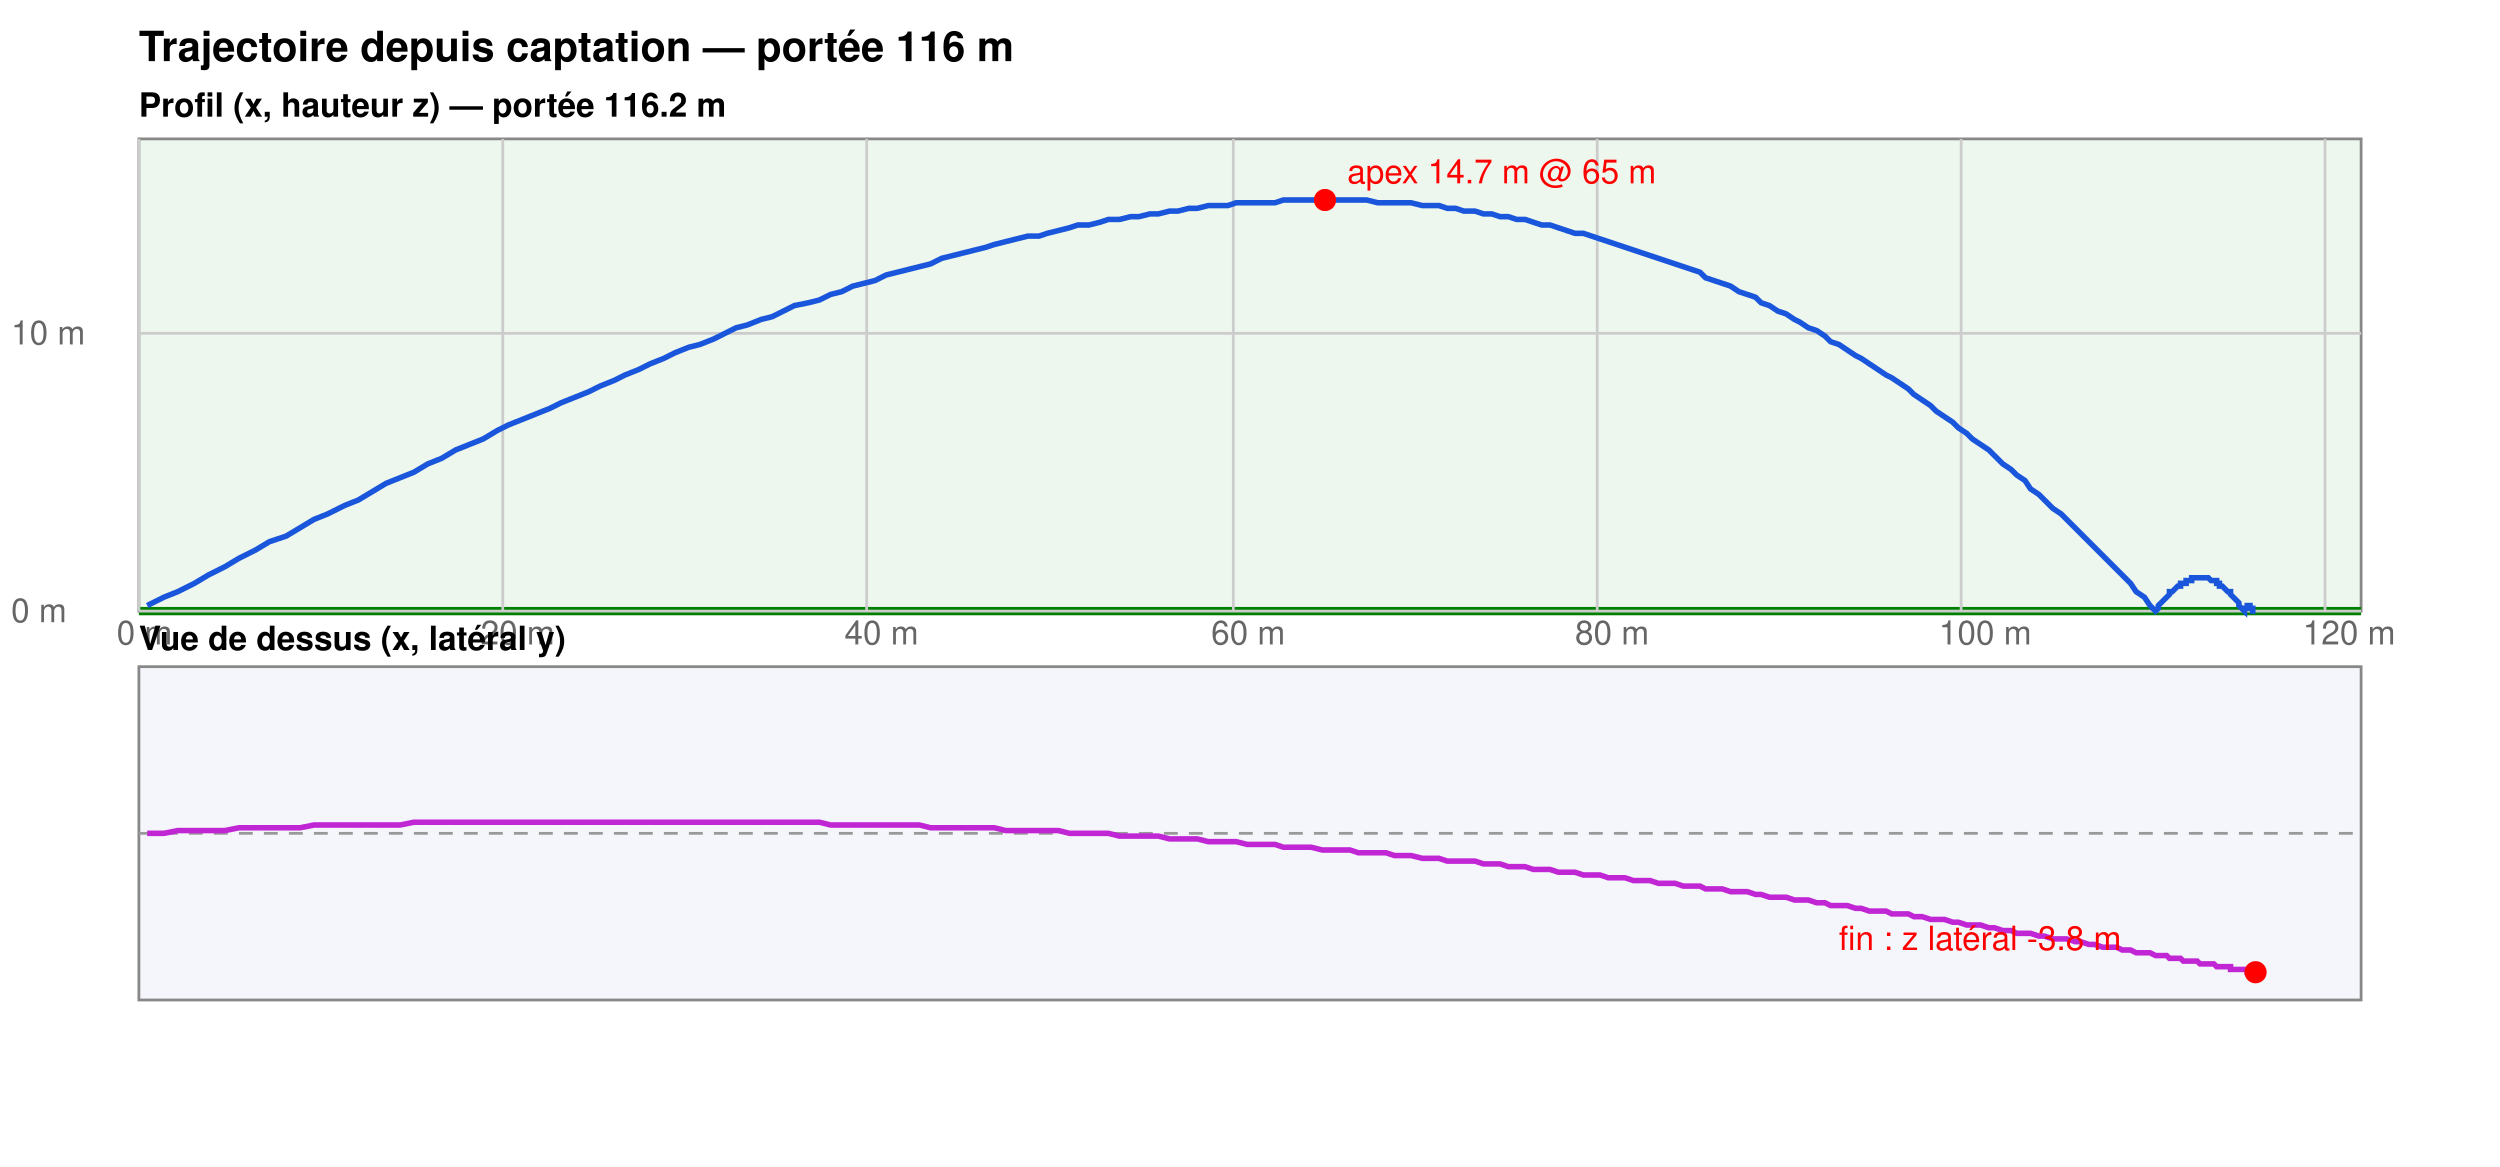
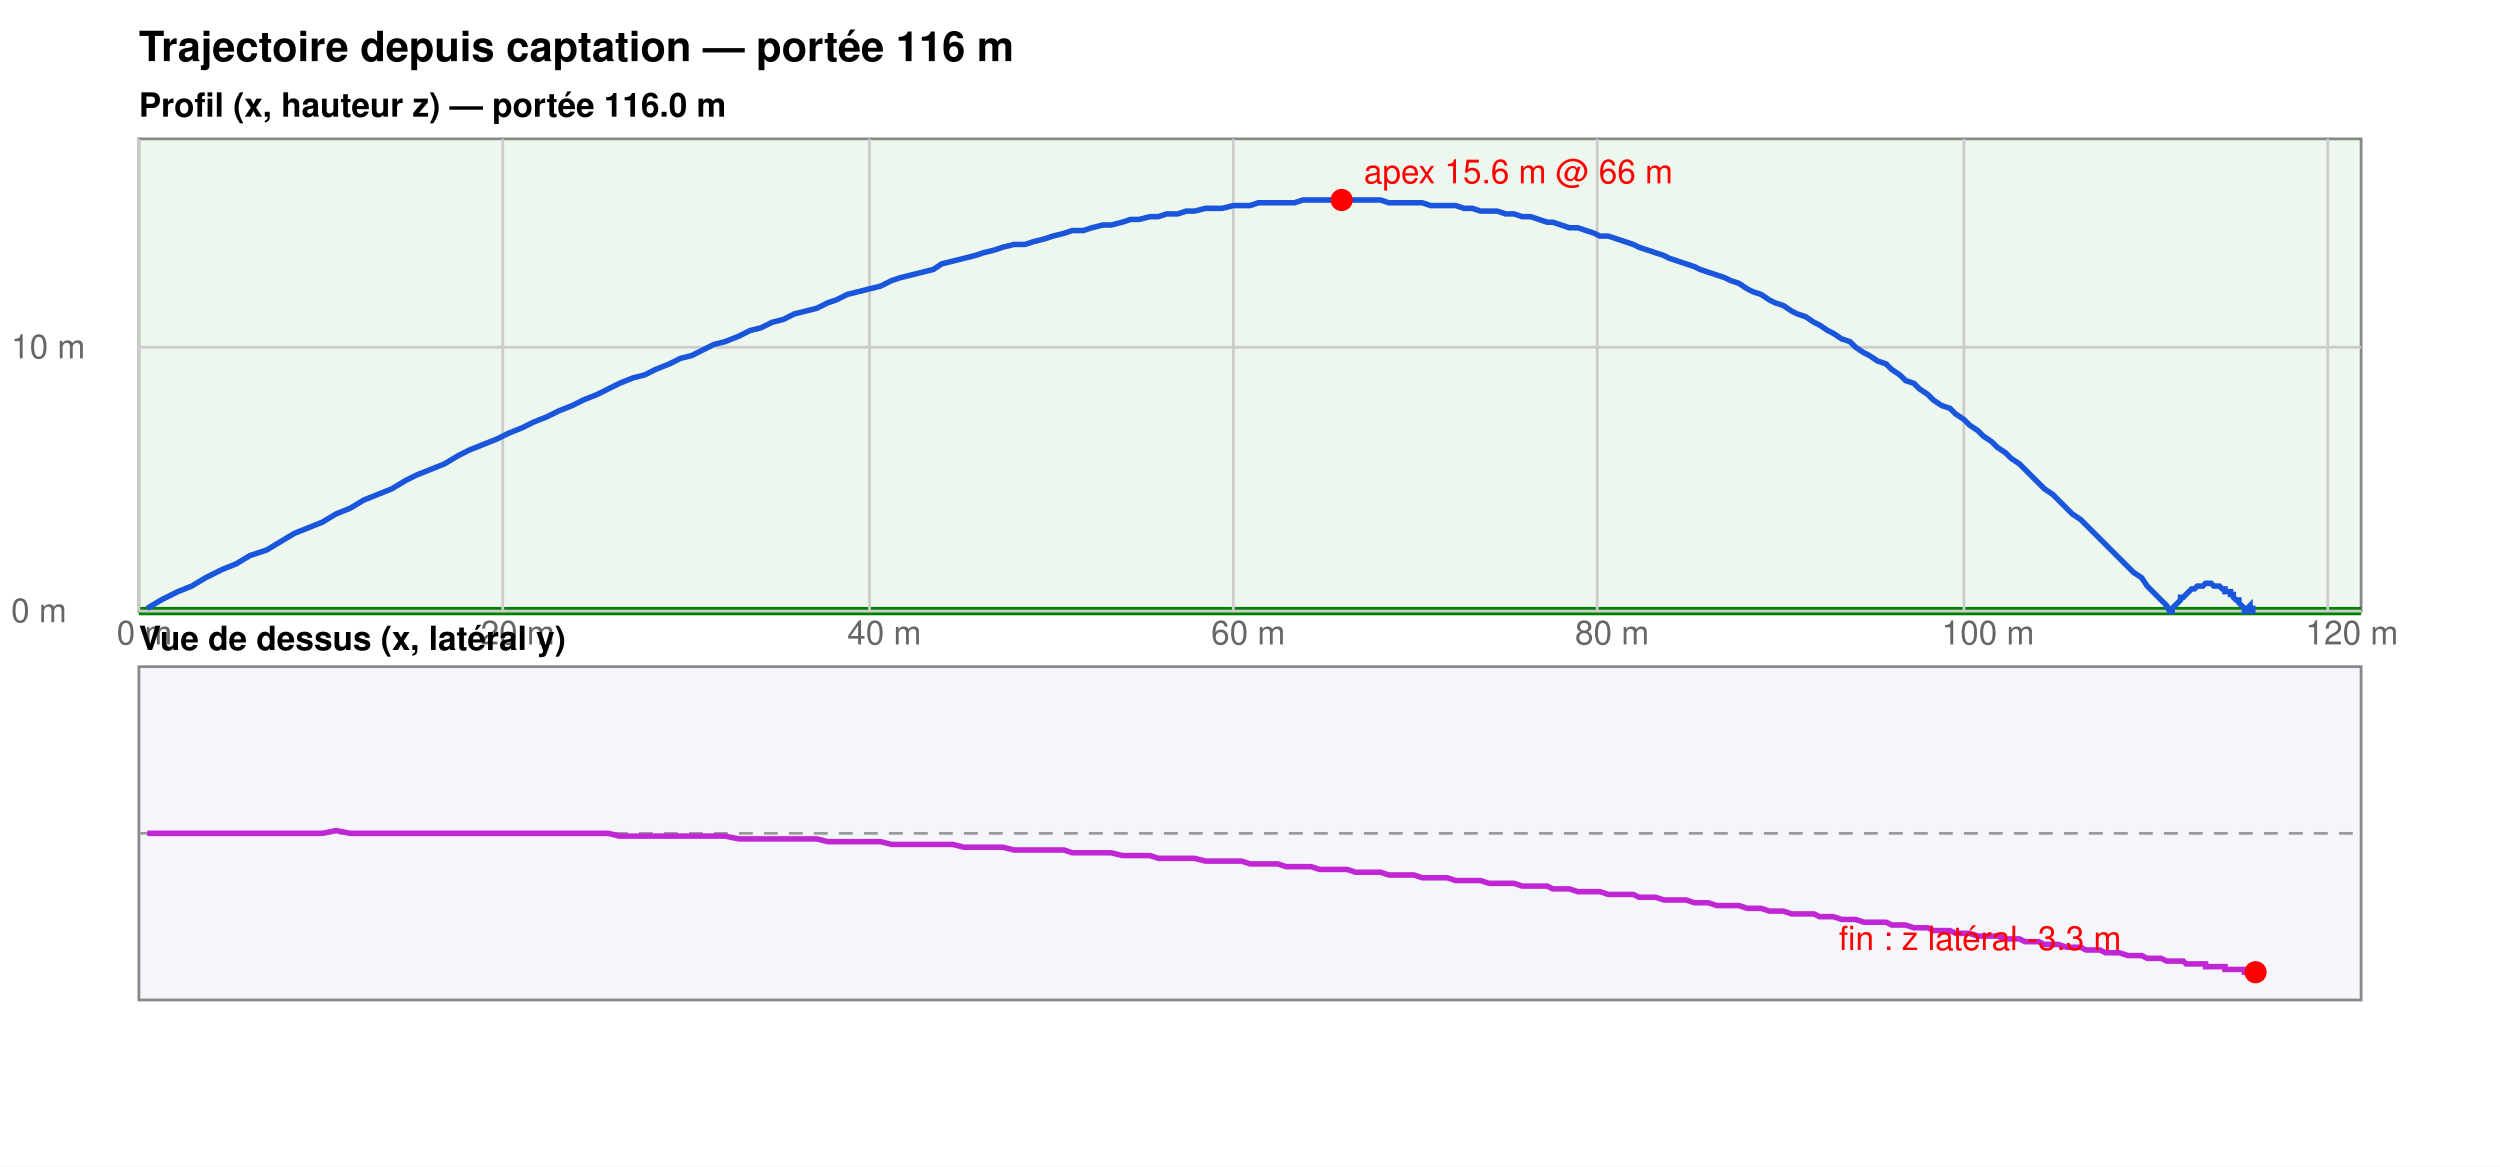
<svg xmlns="http://www.w3.org/2000/svg" width="900" height="420" font-family="Helvetica" font-size="12">
  <rect width="900" height="420" fill="white" />
  <text x="50" y="22" font-size="15" font-weight="bold">Trajectoire depuis captation — portée 116 m</text>
  <rect x="50" y="50" width="800" height="170" fill="#eef7ee" stroke="#888" />
  <line x1="50" y1="220" x2="850" y2="220" stroke="green" stroke-width="3" />
  <line x1="50" y1="220" x2="50" y2="50" stroke="#ccc" />
  <text x="42" y="232" fill="#666">0 m</text>
  <line x1="181" y1="220" x2="181" y2="50" stroke="#ccc" />
  <text x="173" y="232" fill="#666">20 m</text>
-   <line x1="312" y1="220" x2="312" y2="50" stroke="#ccc" />
-   <text x="304" y="232" fill="#666">40 m</text>
+   <line x1="313" y1="220" x2="313" y2="50" stroke="#ccc" />
+   <text x="305" y="232" fill="#666">40 m</text>
  <line x1="444" y1="220" x2="444" y2="50" stroke="#ccc" />
  <text x="436" y="232" fill="#666">60 m</text>
  <line x1="575" y1="220" x2="575" y2="50" stroke="#ccc" />
  <text x="567" y="232" fill="#666">80 m</text>
-   <line x1="706" y1="220" x2="706" y2="50" stroke="#ccc" />
-   <text x="698" y="232" fill="#666">100 m</text>
-   <line x1="837" y1="220" x2="837" y2="50" stroke="#ccc" />
-   <text x="829" y="232" fill="#666">120 m</text>
+   <line x1="707" y1="220" x2="707" y2="50" stroke="#ccc" />
+   <text x="699" y="232" fill="#666">100 m</text>
+   <line x1="838" y1="220" x2="838" y2="50" stroke="#ccc" />
+   <text x="830" y="232" fill="#666">120 m</text>
  <line x1="50" y1="220" x2="850" y2="220" stroke="#ccc" />
  <text x="4" y="224" fill="#666">0 m</text>
-   <line x1="50" y1="120" x2="850" y2="120" stroke="#ccc" />
-   <text x="4" y="124" fill="#666">10 m</text>
-   <polyline fill="none" stroke="#1a56db" stroke-width="2" points="53,218 59,215 64,213 70,210 75,207 81,204 86,201 92,198 97,195 103,193 108,190 113,187 118,185 124,182 129,180 134,177 139,174 144,172 149,170 154,167 159,165 164,162 169,160 174,158 179,155 183,153 188,151 193,149 198,147 202,145 207,143 212,141 216,139 221,137 225,135 230,133 234,131 239,129 243,127 248,125 252,124 257,122 261,120 265,118 269,117 274,115 278,114 282,112 286,110 291,109 295,108 299,106 303,105 307,103 311,102 315,101 319,99 323,98 327,97 331,96 335,95 339,93 343,92 347,91 351,90 355,89 358,88 362,87 366,86 370,85 374,85 377,84 381,83 385,82 388,81 392,81 396,80 399,79 403,79 407,78 410,78 414,77 417,77 421,76 424,76 428,75 431,75 435,74 438,74 442,74 445,73 449,73 452,73 456,73 459,73 462,72 466,72 469,72 472,72 476,72 479,72 482,72 486,72 489,72 492,72 496,73 499,73 502,73 505,73 508,73 512,74 515,74 518,74 521,75 524,75 527,76 531,76 534,77 537,77 540,78 543,78 546,79 549,79 552,80 555,81 558,81 561,82 564,83 567,84 570,84 573,85 576,86 579,87 582,88 585,89 588,90 591,91 594,92 597,93 600,94 603,95 606,96 609,97 612,98 614,100 617,101 620,102 623,103 626,105 629,106 632,107 634,109 637,110 640,112 643,113 646,115 648,116 651,118 654,119 657,121 659,123 662,124 665,126 668,128 670,129 673,131 676,133 679,135 681,136 684,138 687,140 689,142 692,144 695,146 697,148 700,150 703,152 705,154 708,156 710,158 713,160 716,162 718,164 721,167 724,169 726,171 729,173 731,176 734,178 736,180 739,183 742,185 744,187 747,190 749,192 752,195 754,197 757,200 759,202 762,205 764,207 767,210 769,213 772,215 774,218 776,220 776,220 777,219 777,218 778,217 779,216 779,216 780,215 781,214 781,213 782,213 783,212 783,212 784,211 785,211 785,210 786,210 787,210 787,209 788,209 789,209 789,208 790,208 790,208 791,208 792,208 792,208 793,208 794,208 794,208 795,208 796,209 796,209 797,209 798,209 798,210 799,210 799,211 800,211 801,212 801,212 802,213 803,213 803,214 804,215 805,216 805,216 806,217 806,218 807,219 808,220 808,220 808,220 808,219 808,219 808,219 809,219 809,218 809,218 809,218 809,218 810,218 810,218 810,218 810,218 810,218 810,219 811,219 811,219 811,219 811,220 811,220 811,220 811,220 811,220 811,220 811,220 811,220 811,220 811,220 811,220 811,220 811,220 811,220 811,220 811,220 811,220 812,220 812,220 812,220 812,220 812,220 812,220 812,220 812,220 812,220 812,220 812,220 812,220 812,220 812,220 812,220 812,220 812,220 812,220 812,220 812,220 812,220 812,220 812,220 812,220 812,220 812,220 812,220 812,220 812,220 812,220 812,220 812,220 812,220 812,220 812,220 812,220 812,220 812,220 812,220 812,220 812,220 812,220 812,220 812,220 812,220 812,220 812,220 812,220 812,220 812,220 812,220 812,220 812,220 812,220 812,220 812,220 812,220 " />
-   <circle cx="477" cy="72" r="4" fill="red" />
-   <text x="485" y="66" fill="red">apex 14.7 m @ 65 m</text>
-   <text x="50" y="42" font-weight="bold">Profil (x, hauteur z) — portée 116.2 m</text>
+   <line x1="50" y1="125" x2="850" y2="125" stroke="#ccc" />
+   <text x="4" y="129" fill="#666">10 m</text>
+   <polyline fill="none" stroke="#1a56db" stroke-width="2" points="53,219 58,216 64,213 69,211 74,208 80,205 85,203 90,200 96,198 101,195 106,192 111,190 116,188 121,185 126,183 131,180 136,178 141,176 146,173 150,171 155,169 160,167 165,164 169,162 174,160 179,158 183,156 188,154 192,152 197,150 201,148 206,146 210,144 215,142 219,140 223,138 228,136 232,135 236,133 241,131 245,129 249,128 253,126 257,124 261,123 266,121 270,119 274,118 278,116 282,115 286,113 290,112 294,111 298,109 301,108 305,106 309,105 313,104 317,103 321,101 324,100 328,99 332,98 336,97 339,95 343,94 347,93 351,92 354,91 358,90 361,89 365,88 369,88 372,87 376,86 379,85 383,84 386,83 390,83 393,82 397,81 400,81 404,80 407,79 410,79 414,78 417,78 420,77 424,77 427,76 430,76 434,75 437,75 440,75 444,74 447,74 450,74 453,73 456,73 460,73 463,73 466,73 469,72 472,72 475,72 479,72 482,72 485,72 488,72 491,72 494,72 497,72 500,73 503,73 506,73 509,73 512,73 515,74 518,74 521,74 524,74 527,75 530,75 533,76 536,76 539,76 542,77 545,77 548,78 551,78 554,79 557,80 559,80 562,81 565,82 568,82 571,83 574,84 576,85 579,85 582,86 585,87 588,88 590,89 593,90 596,91 599,92 601,93 604,94 607,95 610,96 612,97 615,98 618,99 621,100 623,101 626,102 629,104 631,105 634,106 637,108 639,109 642,110 645,112 647,113 650,114 653,116 655,117 658,119 660,120 663,122 666,123 668,125 671,127 673,128 676,130 679,131 681,133 684,135 686,137 689,138 691,140 694,142 696,144 699,146 702,147 704,149 707,151 709,153 712,155 714,157 717,159 719,161 722,163 724,165 727,167 729,169 732,172 734,174 736,176 739,178 741,180 744,183 746,185 749,187 751,189 754,192 756,194 758,196 761,199 763,201 766,204 768,206 771,208 773,211 775,213 778,216 780,218 781,220 782,220 782,219 783,218 784,217 784,217 785,216 785,215 786,215 787,214 787,214 788,213 788,213 789,212 790,212 790,212 791,211 791,211 792,211 793,211 793,211 794,210 794,210 795,210 796,210 796,210 797,211 797,211 798,211 798,211 799,211 800,212 800,212 801,212 801,213 802,213 803,213 803,214 804,214 804,215 805,216 806,216 806,217 807,218 807,218 808,219 808,220 809,220 809,220 809,219 809,219 809,219 809,219 809,219 810,218 810,218 810,218 810,218 810,219 810,219 811,219 811,219 811,219 811,219 811,220 811,220 811,220 811,220 811,220 811,220 811,220 811,220 812,220 812,220 812,220 812,220 812,220 812,220 812,220 812,220 812,220 812,220 812,220 812,220 812,220 812,220 812,220 812,220 812,220 812,220 812,220 812,220 812,220 812,220 812,220 812,220 812,220 812,220 812,220 812,220 812,220 812,220 812,220 812,220 812,220 812,220 812,220 812,220 812,220 812,220 812,220 812,220 812,220 812,220 812,220 812,220 812,220 812,220 812,220 812,220 812,220 812,220 812,220 812,220 812,220 812,220 812,220 " />
+   <circle cx="483" cy="72" r="4" fill="red" />
+   <text x="491" y="66" fill="red">apex 15.6 m @ 66 m</text>
+   <text x="50" y="42" font-weight="bold">Profil (x, hauteur z) — portée 116.0 m</text>
  <rect x="50" y="240" width="800" height="120" fill="#f4f6fb" stroke="#888" />
  <line x1="50" y1="300" x2="850" y2="300" stroke="#999" stroke-dasharray="5,4" />
-   <polyline fill="none" stroke="#c026d3" stroke-width="2" points="53,300 59,300 64,299 70,299 75,299 81,299 86,298 92,298 97,298 103,298 108,298 113,297 118,297 124,297 129,297 134,297 139,297 144,297 149,296 154,296 159,296 164,296 169,296 174,296 179,296 183,296 188,296 193,296 198,296 202,296 207,296 212,296 216,296 221,296 225,296 230,296 234,296 239,296 243,296 248,296 252,296 257,296 261,296 265,296 269,296 274,296 278,296 282,296 286,296 291,296 295,296 299,297 303,297 307,297 311,297 315,297 319,297 323,297 327,297 331,297 335,298 339,298 343,298 347,298 351,298 355,298 358,298 362,299 366,299 370,299 374,299 377,299 381,299 385,300 388,300 392,300 396,300 399,300 403,301 407,301 410,301 414,301 417,301 421,302 424,302 428,302 431,302 435,303 438,303 442,303 445,303 449,304 452,304 456,304 459,304 462,305 466,305 469,305 472,305 476,306 479,306 482,306 486,306 489,307 492,307 496,307 499,307 502,308 505,308 508,308 512,309 515,309 518,309 521,310 524,310 527,310 531,310 534,311 537,311 540,311 543,312 546,312 549,312 552,313 555,313 558,313 561,314 564,314 567,314 570,315 573,315 576,315 579,316 582,316 585,316 588,317 591,317 594,317 597,318 600,318 603,318 606,319 609,319 612,319 614,320 617,320 620,320 623,321 626,321 629,321 632,322 634,322 637,323 640,323 643,323 646,324 648,324 651,324 654,325 657,325 659,326 662,326 665,326 668,327 670,327 673,328 676,328 679,328 681,329 684,329 687,329 689,330 692,330 695,331 697,331 700,331 703,332 705,332 708,333 710,333 713,333 716,334 718,334 721,335 724,335 726,336 729,336 731,336 734,337 736,337 739,338 742,338 744,338 747,339 749,339 752,340 754,340 757,341 759,341 762,341 764,342 767,342 769,343 772,343 774,343 776,344 776,344 777,344 777,344 778,344 779,344 779,344 780,344 781,345 781,345 782,345 783,345 783,345 784,345 785,345 785,345 786,346 787,346 787,346 788,346 789,346 789,346 790,346 790,346 791,346 792,347 792,347 793,347 794,347 794,347 795,347 796,347 796,347 797,347 798,348 798,348 799,348 799,348 800,348 801,348 801,348 802,348 803,348 803,349 804,349 805,349 805,349 806,349 806,349 807,349 808,349 808,349 808,349 808,349 808,349 808,349 809,349 809,349 809,349 809,350 809,350 810,350 810,350 810,350 810,350 810,350 810,350 811,350 811,350 811,350 811,350 811,350 811,350 811,350 811,350 811,350 811,350 811,350 811,350 811,350 811,350 811,350 811,350 811,350 811,350 811,350 811,350 812,350 812,350 812,350 812,350 812,350 812,350 812,350 812,350 812,350 812,350 812,350 812,350 812,350 812,350 812,350 812,350 812,350 812,350 812,350 812,350 812,350 812,350 812,350 812,350 812,350 812,350 812,350 812,350 812,350 812,350 812,350 812,350 812,350 812,350 812,350 812,350 812,350 812,350 812,350 812,350 812,350 812,350 812,350 812,350 812,350 812,350 812,350 812,350 812,350 812,350 812,350 812,350 812,350 812,350 812,350 812,350 812,350 " />
+   <polyline fill="none" stroke="#c026d3" stroke-width="2" points="53,300 58,300 64,300 69,300 74,300 80,300 85,300 90,300 96,300 101,300 106,300 111,300 116,300 121,299 126,300 131,300 136,300 141,300 146,300 150,300 155,300 160,300 165,300 169,300 174,300 179,300 183,300 188,300 192,300 197,300 201,300 206,300 210,300 215,300 219,300 223,301 228,301 232,301 236,301 241,301 245,301 249,301 253,301 257,301 261,301 266,302 270,302 274,302 278,302 282,302 286,302 290,302 294,302 298,303 301,303 305,303 309,303 313,303 317,303 321,304 324,304 328,304 332,304 336,304 339,304 343,304 347,305 351,305 354,305 358,305 361,305 365,306 369,306 372,306 376,306 379,306 383,306 386,307 390,307 393,307 397,307 400,307 404,308 407,308 410,308 414,308 417,309 420,309 424,309 427,309 430,309 434,310 437,310 440,310 444,310 447,310 450,311 453,311 456,311 460,311 463,312 466,312 469,312 472,312 475,313 479,313 482,313 485,313 488,314 491,314 494,314 497,314 500,315 503,315 506,315 509,315 512,316 515,316 518,316 521,316 524,317 527,317 530,317 533,317 536,318 539,318 542,318 545,318 548,319 551,319 554,319 557,319 559,320 562,320 565,320 568,321 571,321 574,321 576,321 579,322 582,322 585,322 588,322 590,323 593,323 596,323 599,324 601,324 604,324 607,324 610,325 612,325 615,325 618,326 621,326 623,326 626,326 629,327 631,327 634,327 637,328 639,328 642,328 645,329 647,329 650,329 653,329 655,330 658,330 660,330 663,331 666,331 668,331 671,332 673,332 676,332 679,332 681,333 684,333 686,333 689,334 691,334 694,334 696,335 699,335 702,335 704,336 707,336 709,336 712,337 714,337 717,337 719,337 722,338 724,338 727,338 729,339 732,339 734,339 736,340 739,340 741,340 744,341 746,341 749,341 751,342 754,342 756,342 758,343 761,343 763,343 766,344 768,344 771,344 773,345 775,345 778,345 780,346 781,346 782,346 782,346 783,346 784,346 784,346 785,346 785,346 786,346 787,347 787,347 788,347 788,347 789,347 790,347 790,347 791,347 791,347 792,347 793,347 793,347 794,347 794,348 795,348 796,348 796,348 797,348 797,348 798,348 798,348 799,348 800,348 800,348 801,348 801,349 802,349 803,349 803,349 804,349 804,349 805,349 806,349 806,349 807,349 807,349 808,349 808,350 809,350 809,350 809,350 809,350 809,350 809,350 809,350 810,350 810,350 810,350 810,350 810,350 810,350 811,350 811,350 811,350 811,350 811,350 811,350 811,350 811,350 811,350 811,350 811,350 811,350 812,350 812,350 812,350 812,350 812,350 812,350 812,350 812,350 812,350 812,350 812,350 812,350 812,350 812,350 812,350 812,350 812,350 812,350 812,350 812,350 812,350 812,350 812,350 812,350 812,350 812,350 812,350 812,350 812,350 812,350 812,350 812,350 812,350 812,350 812,350 812,350 812,350 812,350 812,350 812,350 812,350 812,350 812,350 812,350 812,350 812,350 812,350 812,350 812,350 812,350 812,350 812,350 812,350 812,350 812,350 " />
  <circle cx="812" cy="350" r="4" fill="red" />
-   <text x="662" y="342" fill="red">fin : z latéral -3.8 m</text>
+   <text x="662" y="342" fill="red">fin : z latéral -3.3 m</text>
  <text x="50" y="234" font-weight="bold">Vue de dessus (x, latéral y)</text>
</svg>
